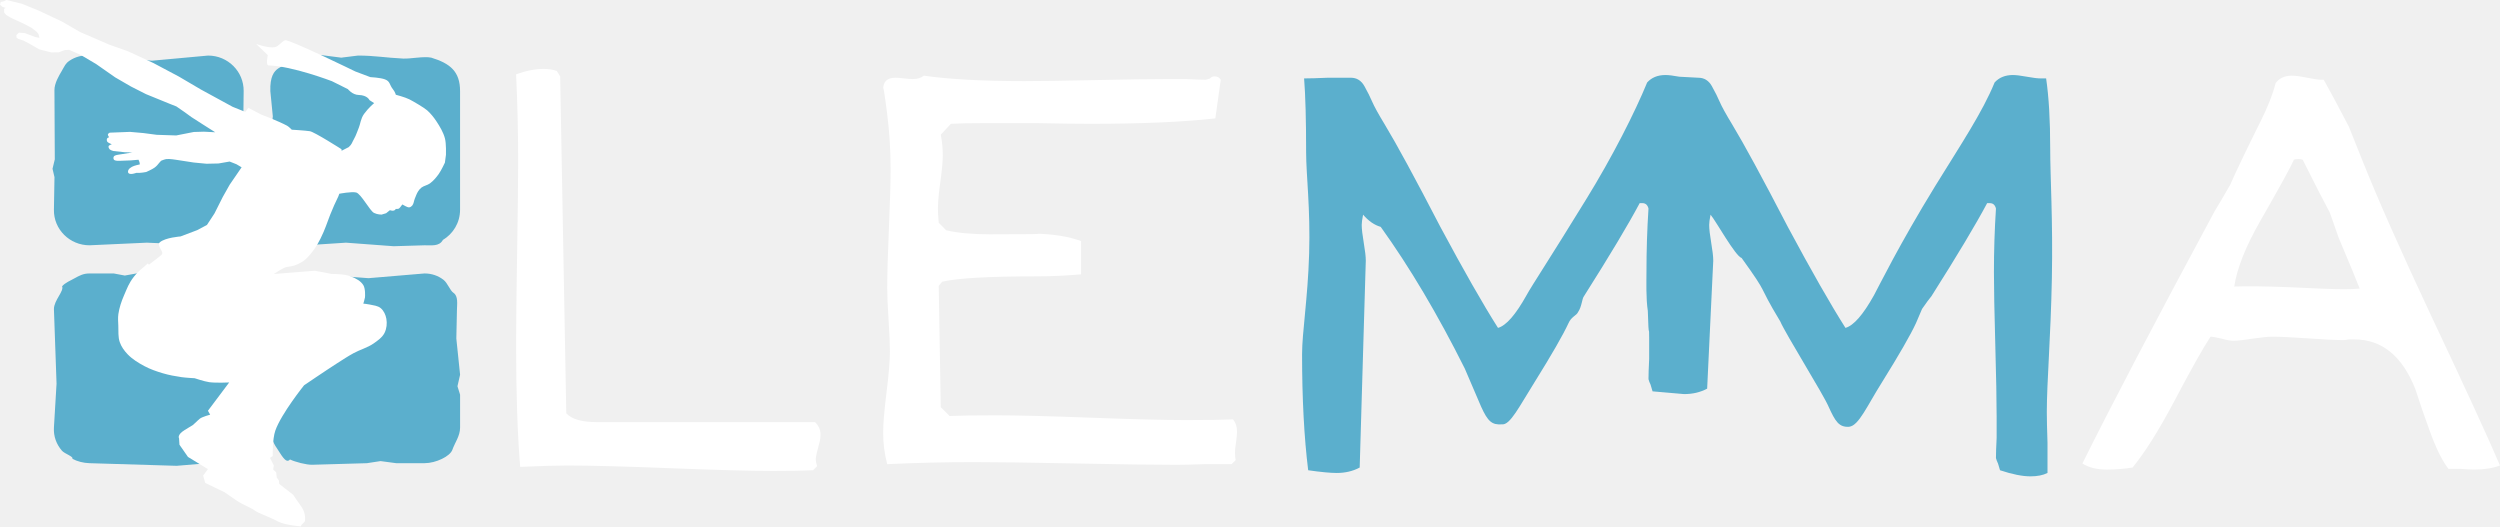
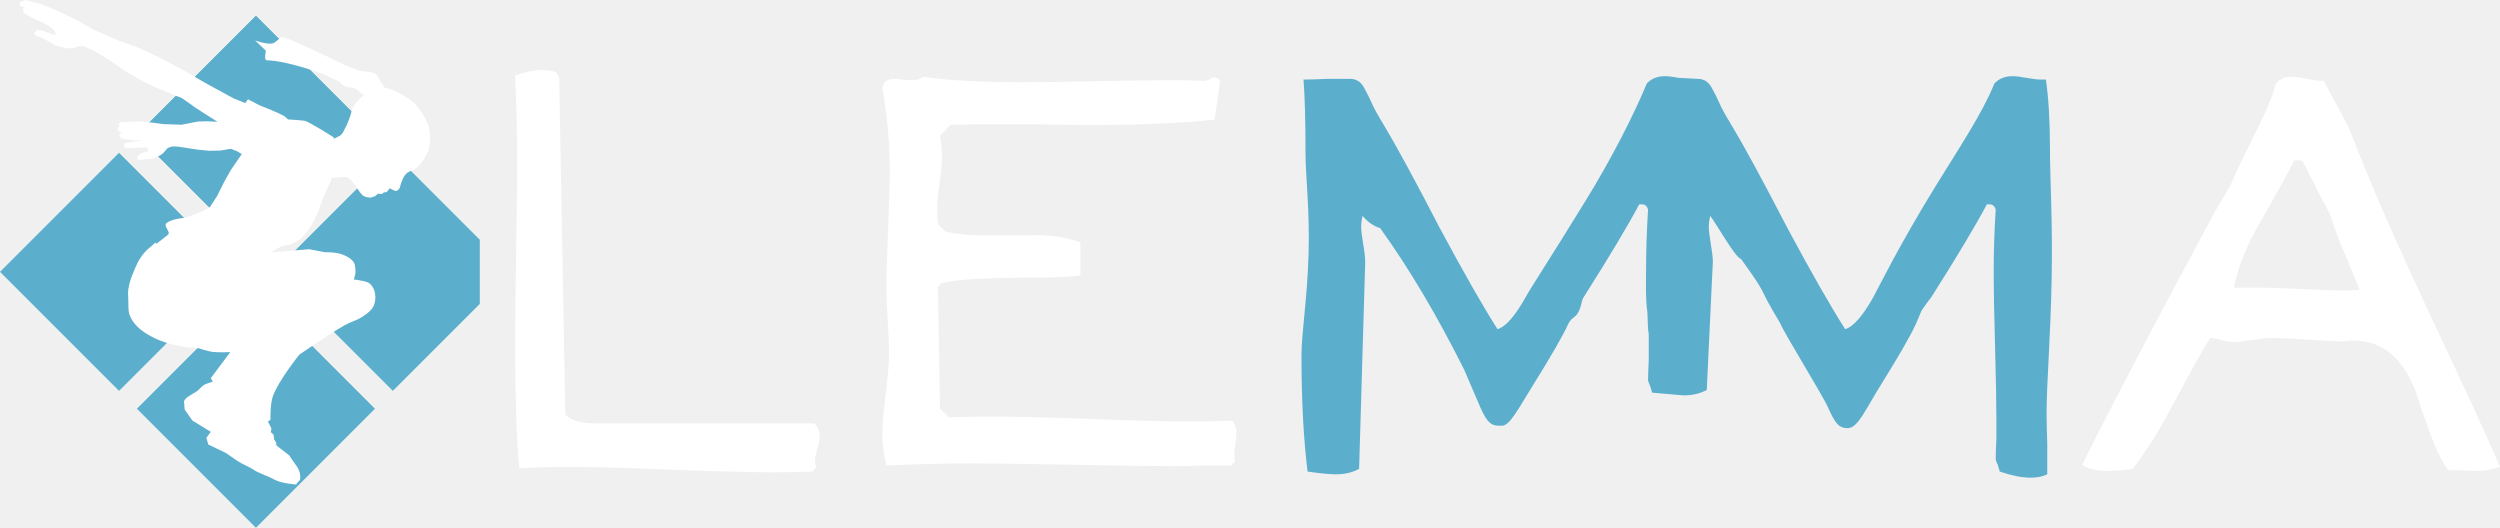
- <svg xmlns="http://www.w3.org/2000/svg" width="483.419" height="101.787" id="svg2" version="1.1">
-   <defs id="defs4" />
-   <g id="layer1" transform="translate(-116.6184,-508.8502)">
+ <svg xmlns="http://www.w3.org/2000/svg" width="483.174" height="102" id="svg2" version="1.1">
+   <defs id="defs4">
+     <clipPath clipPathUnits="userSpaceOnUse" id="clipPath3833">
+       <rect style="fill:#ff0000;fill-opacity:1;stroke:none" id="rect3835" width="112.401" height="118.414" x="97.191" y="497.311" />
+     </clipPath>
+   </defs>
+   <g id="layer1" transform="translate(-116.8634,-508.6369)">
    <path id="path2990-3" style="font-size:144px;font-style:normal;font-variant:normal;font-weight:normal;font-stretch:normal;line-height:125%;letter-spacing:0px;word-spacing:0px;fill:#ffffff;fill-opacity:1;stroke:none;font-family:NeoRetroFill;-inkscape-font-specification:NeoRetroFill" d="m 275.144,594.143 c -0.523,1.923 -0.784,3.059 -0.784,3.409 -9e-5,0.437 0.087,0.919 0.26,1.444 l -0.784,0.784 c -1.662,0.088 -4.241,0.132 -7.737,0.132 -4.369,1e-5 -10.988,-0.175 -19.859,-0.524 -8.871,-0.349 -15.534,-0.524 -19.991,-0.524 -2.011,10e-6 -5.026,0.088 -9.045,0.264 -0.525,-6.38 -0.788,-14.289 -0.788,-23.728 -10e-6,-3.934 0.066,-9.833 0.198,-17.699 0.132,-7.865 0.198,-13.765 0.198,-17.699 -2e-5,-5.593 -0.132,-11.186 -0.396,-16.779 1.923,-0.699 3.715,-1.048 5.377,-1.048 0.875,8e-5 1.704,0.131 2.488,0.392 l 0.656,1.048 1.18,65.154 c 1.048,1.136 3.015,1.704 5.901,1.704 l 42.21,0 c 0.699,0.699 1.048,1.486 1.048,2.36 -5e-5,0.523 -0.044,0.959 -0.132,1.308 z" />
    <path id="path2992-3" style="font-size:144px;font-style:normal;font-variant:normal;font-weight:normal;font-stretch:normal;line-height:125%;letter-spacing:0px;word-spacing:0px;fill:#ffffff;fill-opacity:1;stroke:none;font-family:NeoRetroFill;-inkscape-font-specification:NeoRetroFill" d="m 355.426,596.371 c -7e-5,0.613 0.044,1.095 0.132,1.444 l -0.788,0.788 c -1.136,10e-6 -2.883,10e-6 -5.241,0 -2.36,0.085 -4.153,0.128 -5.377,0.128 -4.369,10e-6 -10.901,-0.087 -19.597,-0.262 -8.696,-0.175 -15.228,-0.262 -19.597,-0.262 -5.508,2e-5 -11.102,0.132 -16.782,0.396 -0.523,-2.011 -0.784,-4.022 -0.784,-6.033 -1e-5,-1.747 0.218,-4.369 0.654,-7.865 0.436,-3.497 0.654,-6.118 0.654,-7.865 -2e-5,-1.398 -0.087,-3.451 -0.262,-6.161 -0.175,-2.71 -0.262,-4.763 -0.262,-6.161 -1e-5,-2.534 0.109,-6.357 0.328,-11.47 0.219,-5.113 0.328,-8.937 0.328,-11.474 -10e-6,-3.67 -0.219,-7.209 -0.656,-10.618 -0.523,-4.107 -0.784,-5.723 -0.784,-4.849 -1e-5,-1.485 0.785,-2.228 2.356,-2.228 0.352,9e-5 0.899,0.043 1.642,0.13 0.743,0.087 1.332,0.13 1.766,0.13 0.875,8e-5 1.575,-0.219 2.1,-0.656 4.894,0.702 11.36,1.052 19.399,1.052 3.059,9e-5 7.648,-0.066 13.766,-0.198 6.118,-0.132 10.707,-0.198 13.766,-0.198 0.872,8e-5 2.139,8e-5 3.801,0 1.747,0.088 3.014,0.132 3.801,0.132 0.613,-0.173 0.876,-0.26 0.788,-0.26 0.261,-0.264 0.567,-0.396 0.916,-0.396 0.525,9e-5 0.919,0.219 1.18,0.656 l -1.048,7.473 c -6.206,0.699 -14.29,1.048 -24.252,1.048 -2.272,8e-5 -5.681,-0.044 -10.226,-0.132 -4.545,9e-5 -7.953,9e-5 -10.226,0 -2.883,9e-5 -5.025,0.044 -6.425,0.132 l -1.964,2.096 c 0.261,1.312 0.392,2.667 0.392,4.065 -10e-6,1.136 -0.175,2.95 -0.524,5.441 -0.349,2.491 -0.48,4.435 -0.392,5.833 l 0.132,1.704 1.44,1.444 c 2.184,0.523 4.981,0.784 8.389,0.784 7.953,6e-5 10.924,-0.044 8.913,-0.132 3.496,0.088 6.425,0.569 8.785,1.444 l 0,6.425 c -2.883,0.261 -5.724,0.392 -8.521,0.392 -9.351,5e-5 -15.469,0.349 -18.355,1.048 l -0.652,0.788 0.392,23.463 1.704,1.704 c 2.011,-0.088 4.982,-0.132 8.913,-0.132 4.107,2e-5 10.247,0.153 18.419,0.46 8.172,0.307 14.311,0.46 18.419,0.46 4.019,2e-5 7.034,-0.044 9.045,-0.132 0.525,0.611 0.788,1.398 0.788,2.36 -7e-5,0.523 -0.066,1.222 -0.198,2.096 -0.132,0.875 -0.198,1.53 -0.198,1.964 z" />
    <path id="path2996-5" style="font-size:144px;font-style:normal;font-variant:normal;font-weight:normal;font-stretch:normal;line-height:125%;letter-spacing:0px;word-spacing:0px;fill:#5bafcd;fill-opacity:1;stroke:none;font-family:NeoRetroFill;-inkscape-font-specification:NeoRetroFill" d="m 436.171,584.526 -0.392,-1.308 c -0.176,-0.349 -0.308,-0.699 -0.396,-1.048 -9e-5,-0.875 0.044,-2.186 0.132,-3.933 -7e-5,-1.75 -7e-5,-3.06 0,-3.933 -7e-5,-3.147 -0.087,0.915 -0.262,-5.334 -0.376,-2.431 -0.262,-5.816 -0.262,-7.469 -7e-5,-4.195 0.131,-8.303 0.392,-12.322 -0.173,-0.699 -0.567,-1.048 -1.18,-1.048 l -0.524,0 c -2.184,4.107 -5.768,10.094 -10.75,17.959 -0.437,0.525 -0.399,2.007 -1.186,3.143 -0.261,0.611 -1.304,0.878 -1.826,2.102 -1.051,2.272 -3.237,6.074 -6.557,11.406 -2.971,4.718 -4.72,8.33 -6.293,8.164 -1.979,0.142 -2.751,-0.562 -4.061,-3.448 -1.051,-2.446 -2.1,-4.893 -3.148,-7.341 -5.243,-10.487 -10.662,-19.619 -16.254,-27.396 -1.224,-0.349 -2.36,-1.136 -3.409,-2.36 -0.176,0.875 -0.264,1.53 -0.264,1.964 -2e-5,0.787 0.131,1.945 0.394,3.475 0.263,1.53 0.394,2.688 0.394,3.475 -2e-5,-0.088 -0.393,13.239 -1.18,39.982 -1.31,0.701 -2.795,1.052 -4.457,1.052 -1.224,10e-6 -3.059,-0.176 -5.505,-0.528 -0.787,-6.38 -1.18,-13.851 -1.18,-22.415 0,-4.283 1.106,-10.772 1.367,-19.467 0.261,-8.695 -0.583,-15.228 -0.583,-19.599 -10e-6,-6.292 -0.131,-11.054 -0.392,-14.286 1.048,9e-5 2.578,-0.044 4.589,-0.132 2.011,9e-5 3.497,9e-5 4.457,0 1.136,9e-5 2.01,0.546 2.622,1.638 0.612,1.092 1.115,2.097 1.508,3.014 0.393,0.918 1.201,2.382 2.422,4.393 2.272,3.758 5.856,10.356 10.75,19.795 4.545,8.476 8.26,14.986 11.146,19.531 1.574,-0.437 3.408,-2.535 5.505,-6.293 1.048,-1.923 4.461,-7.026 11.54,-18.561 5.07,-8.214 9.435,-16.832 11.796,-22.601 0.872,-0.96 2.051,-1.44 3.537,-1.44 0.613,9e-5 1.51,0.109 2.69,0.328 l 3.672,0.196 c 1.136,9e-5 2.01,0.546 2.622,1.638 0.612,1.092 1.115,2.097 1.508,3.014 0.393,0.918 1.201,2.382 2.422,4.393 2.272,3.758 5.856,10.356 10.75,19.795 4.545,8.476 8.26,14.986 11.146,19.531 1.574,-0.437 3.408,-2.535 5.505,-6.293 1.048,-1.923 4.786,-9.627 11.865,-21.162 5.07,-8.214 9.11,-14.231 11.471,-20 0.872,-0.96 2.051,-1.44 3.537,-1.44 0.613,9e-5 1.51,0.109 2.69,0.328 1.18,0.219 2.076,0.328 2.686,0.328 l 1.048,0 c 0.525,3.582 0.788,8.083 0.788,13.502 -8e-5,5.681 0.541,13.854 0.322,25.171 -0.219,11.316 -0.978,20.14 -0.978,25.821 -7e-5,1.312 0.044,3.279 0.132,5.901 -9e-5,2.622 -9e-5,4.589 0,5.901 -0.875,0.435 -1.968,0.652 -3.28,0.652 -1.571,10e-6 -3.537,-0.393 -5.897,-1.18 l -0.392,-1.308 c -0.176,-0.349 -0.308,-0.699 -0.396,-1.048 -6e-5,-0.875 0.044,-2.186 0.132,-3.933 -7e-5,-1.75 -7e-5,-3.06 0,-3.933 -7e-5,-3.147 -0.087,-7.845 -0.262,-14.094 -0.175,-6.249 -0.262,-10.903 -0.262,-13.962 -7e-5,-4.195 0.131,-8.303 0.392,-12.322 -0.173,-0.699 -0.567,-1.048 -1.18,-1.048 l -0.524,0 c -2.184,4.107 -5.768,10.094 -10.75,17.959 -0.437,0.525 -1.05,1.356 -1.836,2.492 -0.261,0.611 -0.653,1.528 -1.176,2.752 -1.051,2.272 -3.237,6.074 -6.557,11.406 -2.971,4.718 -4.488,8.388 -6.351,8.629 -1.979,0.142 -2.693,-1.027 -4.003,-3.912 -1.051,-2.446 -8.278,-13.996 -9.326,-16.445 -4.756,-7.886 -1.883,-4.5 -7.476,-12.278 -1.224,-0.349 -4.961,-7.151 -6.01,-8.375 -0.176,0.875 -0.264,1.53 -0.264,1.964 -2e-5,0.787 0.131,1.945 0.394,3.475 0.263,1.53 0.394,2.688 0.394,3.475 -2e-5,-0.088 -1.18,24.728 -1.18,24.728 -1.31,0.701 -2.795,1.052 -4.457,1.052 z" />
    <path id="path2998-3" style="font-size:144px;font-style:normal;font-variant:normal;font-weight:normal;font-stretch:normal;line-height:125%;letter-spacing:0px;word-spacing:0px;fill:#ffffff;fill-opacity:1;stroke:none;font-family:NeoRetroFill;-inkscape-font-specification:NeoRetroFill" d="m 595.057,599.651 c -0.525,1e-5 -1.356,-0.044 -2.492,-0.132 -1.048,10e-6 -1.878,10e-6 -2.488,0 -1.224,-1.574 -2.448,-4.065 -3.673,-7.473 -0.96,-2.622 -1.878,-5.287 -2.752,-7.997 -2.534,-6.38 -6.466,-9.569 -11.798,-9.569 -0.176,2e-5 -0.525,2e-5 -1.048,0 -0.437,0.088 -0.787,0.132 -1.048,0.132 -1.486,4e-5 -3.758,-0.109 -6.817,-0.328 -3.059,-0.219 -5.376,-0.328 -6.949,-0.328 -0.875,3e-5 -2.164,0.131 -3.869,0.394 -1.704,0.263 -2.906,0.394 -3.605,0.394 -0.611,2e-5 -1.354,-0.132 -2.228,-0.396 -1.136,-0.261 -1.879,-0.392 -2.228,-0.392 -1.398,2.099 -3.801,6.381 -7.209,12.846 -2.886,5.419 -5.507,9.571 -7.865,12.454 -1.662,0.264 -3.322,0.396 -4.981,0.396 -1.923,1e-5 -3.497,-0.393 -4.721,-1.18 5.419,-10.924 13.941,-27.18 25.564,-48.767 0.699,-1.136 1.703,-2.84 3.012,-5.113 0.525,-1.224 1.356,-3.016 2.492,-5.375 1.136,-2.359 2.272,-4.675 3.409,-6.947 1.397,-2.798 2.359,-5.245 2.884,-7.341 0.699,-0.963 1.747,-1.444 3.144,-1.444 0.699,8e-5 1.682,0.131 2.95,0.394 1.268,0.263 2.208,0.394 2.818,0.394 l 0.392,0 c 1.136,2.011 2.754,5.026 4.853,9.045 -6e-5,8e-5 0.873,2.184 2.62,6.553 2.971,7.431 7.341,17.307 13.11,29.628 6.729,14.245 11.23,24.033 13.502,29.364 -1.398,0.525 -3.058,0.788 -4.981,0.788 z m -26.22,-44.835 c -0.349,-1.048 -0.918,-2.664 -1.704,-4.849 -1.224,-2.272 -2.973,-5.681 -5.245,-10.226 -0.173,-0.088 -0.435,-0.132 -0.784,-0.132 -0.437,8e-5 -0.743,0.044 -0.916,0.132 -0.613,1.398 -2.799,5.374 -6.557,11.93 -2.795,4.894 -4.455,9.088 -4.981,12.582 2.622,-0.085 6.161,-0.041 10.618,0.132 5.155,0.261 8.695,0.392 10.618,0.392 1.312,4e-5 2.318,-0.043 3.016,-0.128 -0.349,-0.963 -1.704,-4.241 -4.065,-9.833 z" />
-     <path id="rect2992" d="m 156.855,561.728 -13.878,0 -2.229,0.405 -2.128,-0.405 -4.695,0 c -1.204,0 -1.928,0.407 -2.91,0.946 -0.763,0.418 -1.842,0.876 -2.392,1.54 0.433,0.886 -1.577,2.719 -1.577,4.392 l 0.507,14.428 -0.507,8.502 c -0.101,1.691 0.495,3.239 1.522,4.436 0.566,0.659 2.326,1.149 2.046,1.603 0.994,0.512 2.129,0.805 3.311,0.841 l 16.856,0.507 6.074,-0.507 c 1.405,-0.117 2.812,-0.871 3.8,-1.281 2.049,-0.85 3.116,-3.197 3.079,-5.598 l -0.187,-12.252 -0.522,-2.534 0.709,-8.145 c 0.223,-2.561 -0.281,-4.398 -2.36,-5.579 -1.003,-0.57 -3.279,-1.3 -4.519,-1.3 z" style="fill:#5bafcd;fill-opacity:1;stroke:none" />
-     <path id="rect2994-1" d="m 156.855,519.594 -10.843,0.994 -8.507,-0.69 -3.581,-0.304 c -1.444,-0.123 -2.773,0.262 -3.864,0.996 -0.791,0.532 -0.951,1.045 -1.446,1.884 -0.617,1.046 -1.474,2.485 -1.468,3.796 l 0.068,13.393 -0.439,1.824 0.379,1.619 -0.109,6.297 c -0.066,3.81 3.068,6.879 6.879,6.879 l 11.08,-0.507 11.851,0.507 c 1.865,0.08 3.208,-1.871 4.513,-1.872 1.149,-1.269 1.767,-3.065 1.859,-5.007 l 0.394,-8.323 0.409,-7.496 -0.347,-2.744 0.051,-4.367 c 0.044,-3.811 -3.068,-6.879 -6.879,-6.879 z" style="fill:#5bafcd;fill-opacity:1;stroke:none" />
-     <path id="rect2998" d="m 198.703,561.728 -10.832,0.912 -12.098,-0.912 c -3.8,-0.286 -6.879,3.068 -6.879,6.879 l 0,6.321 -0.507,2.432 0.507,2.128 0,12.049 c 0,1.506 0.479,2.896 1.294,4.027 0.646,0.897 1.706,3.15 2.501,2.128 0.927,0.463 3.191,1.06 4.301,1.028 l 10.578,-0.304 2.635,-0.405 3.04,0.405 5.461,0 c 2.186,0 4.938,-1.313 5.386,-2.589 0.497,-1.417 1.494,-2.665 1.494,-4.29 l 0,-6.374 -0.507,-1.621 0.507,-2.229 -0.726,-6.995 0.118,-5.507 c 0.025,-1.184 0.259,-2.7 -0.643,-3.314 -0.754,-0.513 -1.122,-1.899 -1.973,-2.552 -0.996,-0.764 -2.238,-1.217 -3.655,-1.217 z" style="fill:#5bafcd;fill-opacity:1;stroke:none" />
-     <path id="rect3000" d="m 185.843,519.594 -3.243,0.405 -3.662,-0.473 -3.166,0.068 c -1.126,0.024 -2.187,0.302 -3.123,0.779 -0.611,1.95 -3.928,0.478 -3.756,6.1 l 0.48,4.881 -0.631,6.282 0.86,12.071 c 0.145,2.036 0.475,2.957 1.877,4.214 1.217,1.091 2.53,2.476 4.292,2.361 l 7.74,-0.507 9.219,0.687 5.971,-0.18 c 1.306,-0.04 2.829,0.297 3.563,-1.039 1.99,-1.201 3.316,-3.335 3.316,-5.84 l 0,-22.93 c 0,-3.811 -1.919,-5.353 -5.562,-6.474 -1.415,-0.308 -3.981,0.245 -5.451,0.177 -3.265,-0.152 -5.502,-0.582 -8.726,-0.582 z" style="fill:#5bafcd;fill-opacity:1;stroke:none" />
-     <path id="path3012-7" d="m 160.931,582.809 -4.105,5.471 0.431,0.753 c 0,0 -1.505,0.405 -1.985,0.766 0,0 -0.566,0.472 -1.328,1.217 l -1.599,0.978 c -1.568,0.959 -1.104,1.61 -1.104,1.61 l 0.081,1.243 1.644,2.36 3.857,2.357 -0.925,1.256 0.401,1.41 3.727,1.793 c 0,0 1.529,1.06 2.388,1.652 0.918,0.632 2.889,1.442 3.369,1.825 0.804,0.64 2.639,1.142 4.538,2.165 1.38,0.744 4.468,0.969 4.468,0.969 0.217,-0.644 0.752,-0.665 0.805,-1.123 0.114,-0.989 -0.177,-1.993 -0.773,-2.79 -0.509,-0.68 -1.518,-2.201 -1.518,-2.201 l -2.697,-2.101 -0.043,-0.624 -0.43,-0.612 -0.108,-0.99 -0.58,-0.546 0.116,-0.79 -0.736,-1.469 0.533,-0.359 c 0,0 -0.089,-3.24 0.502,-4.922 1.147,-3.26 5.556,-8.754 5.556,-8.754 0,0 4.27,-2.904 6.445,-4.294 1.031,-0.659 2.056,-1.332 3.13,-1.92 1.26,-0.689 2.701,-1.055 3.878,-1.879 0.802,-0.561 1.671,-1.168 2.109,-2.044 0.412,-0.824 0.513,-1.836 0.347,-2.742 -0.138,-0.755 -0.493,-1.539 -1.08,-2.033 -0.588,-0.494 -1.441,-0.542 -2.189,-0.714 -0.388,-0.089 -1.184,-0.163 -1.184,-0.163 0,0 0.292,-0.929 0.321,-1.198 0.03,-0.268 0.098,-1.684 -0.312,-2.366 -0.49,-0.816 -1.439,-1.308 -2.324,-1.659 -1.195,-0.474 -2.535,-0.504 -3.82,-0.519 l -3.234,-0.62 -7.931,0.632 c 0,0 1.821,-1.266 2.514,-1.357 0.561,-0.074 1.181,-0.182 1.589,-0.334 0.852,-0.315 1.689,-0.774 2.322,-1.424 1.097,-1.127 1.906,-2.337 2.603,-3.747 0.963,-1.947 1.15,-2.792 1.859,-4.584 l 0.772,-1.837 0.814,-1.732 0.184,-0.503 c 0,0 2.364,-0.458 3.248,-0.246 0.95,0.228 2.648,3.543 3.465,3.952 0.665,0.333 1.457,0.325 1.457,0.325 l 0.879,-0.264 0.738,-0.59 c 0,0 0.328,0.111 0.498,0.107 0.152,-0.003 0.313,-0.032 0.441,-0.113 0.09,-0.057 0.204,-0.243 0.204,-0.243 0,0 0.392,0.035 0.56,-0.049 0.214,-0.106 0.48,-0.53 0.48,-0.53 l 0.239,-0.284 c 0,0 0.409,0.264 0.633,0.359 0.222,0.094 0.455,0.235 0.694,0.203 0.221,-0.03 0.43,-0.178 0.571,-0.35 0.297,-0.363 0.308,-0.887 0.487,-1.321 0.203,-0.491 0.373,-1.004 0.664,-1.449 0.169,-0.259 0.371,-0.505 0.617,-0.693 0.49,-0.374 1.163,-0.453 1.658,-0.821 0.66,-0.49 1.205,-1.134 1.686,-1.801 0.49,-0.68 1.199,-2.21 1.199,-2.21 l 0.206,-1.522 c 0,0 0.075,-2.153 -0.201,-3.178 -0.318,-1.18 -0.967,-2.258 -1.638,-3.279 -0.512,-0.778 -1.106,-1.518 -1.802,-2.137 -0.571,-0.508 -2.752,-1.784 -3.436,-2.125 -0.86,-0.429 -2.618,-0.885 -2.618,-0.885 0,0 -0.128,-0.532 -0.567,-1.077 -0.693,-0.859 -0.498,-1.507 -1.531,-1.897 -0.895,-0.339 -2.839,-0.438 -2.839,-0.438 l -2.896,-1.091 c 0,0 -12.902,-6.303 -13.586,-6.034 -0.739,0.29 -1.195,1.168 -1.971,1.335 -1.197,0.258 -3.62,-0.623 -3.62,-0.623 l 2.255,2.161 c 0,0 -0.464,1.986 0.17,1.999 4.527,0.092 12.226,3.041 12.226,3.041 l 3.096,1.543 c 0,0 0.851,1.095 2.086,1.124 1.698,0.04 2.084,0.996 2.084,0.996 l 0.904,0.58 c 0,0 -1.067,0.862 -1.955,2.088 -0.661,0.912 -0.726,2.013 -1.015,2.671 -0.25,0.567 -0.505,1.445 -0.926,2.169 -0.421,0.724 -0.364,0.987 -1.024,1.58 l -1.375,0.703 -0.024,-0.302 c 0,0 -5.247,-3.349 -6.125,-3.481 -0.948,-0.142 -3.484,-0.289 -3.484,-0.289 0,0 -0.575,-0.592 -0.933,-0.784 -1.665,-0.893 -4.978,-2.146 -4.978,-2.146 l -2.503,-1.302 -0.563,0.794 -2.459,-0.986 -6.139,-3.348 -4.258,-2.502 -4.905,-2.605 -4.93,-2.284 -3.62,-1.281 -5.635,-2.435 -3.526,-2.033 -4.38,-2.066 -3.308,-1.361 -3.042,-0.746 -0.509,0.257 -0.595,0.125 -0.141,0.539 0.487,0.409 0.62,0.209 -0.323,0.178 0.024,0.712 0.378,0.456 0.991,0.591 2.468,1.139 1.458,0.776 0.967,0.743 0.378,0.456 0.177,0.737 -0.803,-0.156 -2.021,-0.764 -1.136,-0.089 -0.487,0.456 0.005,0.488 0.362,0.269 1.006,0.326 1.103,0.581 1.939,1.11 2.307,0.589 1.465,-0.014 1.165,-0.44 0.861,-0.037 2.15,0.941 3.051,1.803 3.682,2.575 3.048,1.766 2.91,1.477 4.56,1.86 1.324,0.524 1.64,1.136 1.244,0.907 2.27,1.457 2.347,1.488 -2.19,-0.111 -1.95,0.057 -3.401,0.671 -3.77,-0.124 -2.586,-0.339 -2.576,-0.228 -3.934,0.154 c 0,0 -0.315,0.174 -0.347,0.331 -0.039,0.193 0.235,0.544 0.235,0.544 0,0 -0.323,0.119 -0.391,0.26 -0.092,0.191 -0.065,0.459 0.055,0.634 0.124,0.18 0.857,0.474 0.857,0.474 0,0 -0.607,0.177 -0.63,0.409 -0.019,0.193 0.067,0.404 0.198,0.547 0.185,0.202 0.745,0.349 0.745,0.349 l 2.125,0.229 1.546,0.054 -2.671,0.42 c 0,0 -0.729,0.074 -0.91,0.342 -0.119,0.176 -0.118,0.474 0.018,0.638 0.217,0.261 0.996,0.214 0.996,0.214 l 2.286,-0.086 1.455,-0.126 c 0,0 0.244,0.469 0.243,0.723 -0.002,0.236 0.018,0.183 0.018,0.183 0,0 -1.075,0.201 -1.538,0.472 -0.276,0.162 -0.581,0.363 -0.694,0.662 -0.066,0.175 -0.086,0.43 0.049,0.56 0.385,0.371 1.484,-0.058 1.484,-0.058 0.824,0.058 1.932,-0.17 1.932,-0.17 0,0 1.15,-0.507 1.581,-0.82 0.472,-0.343 0.618,-0.564 0.99,-1.014 0.22,-0.266 0.352,-0.358 0.352,-0.358 0,0 0.645,-0.272 0.988,-0.311 0.616,-0.071 1.854,0.14 1.854,0.14 l 3.43,0.529 2.464,0.237 2.327,-0.052 2.148,-0.374 1.324,0.524 0.991,0.591 -2.303,3.358 -1.336,2.372 -1.603,3.185 -1.46,2.232 -1.883,1.002 -3.225,1.22 c 0,0 -2.952,0.21 -4.011,1.138 -0.7,0.614 0.87,1.813 0.392,2.362 -0.214,0.246 -2.498,1.961 -2.498,1.961 l -0.214,-0.238 c 0,0 -0.611,0.56 -0.798,0.708 -0.692,0.546 -1.344,1.158 -1.886,1.853 -0.996,1.28 -1.278,2.157 -1.926,3.644 -0.494,1.133 -0.89,2.327 -1.074,3.549 -0.114,0.754 -0.045,1.526 -0.014,2.288 0.043,1.059 -0.07,2.164 0.275,3.166 0.305,0.889 0.883,1.689 1.535,2.366 0.913,0.948 2.068,1.65 3.228,2.272 1.127,0.604 2.35,1.029 3.577,1.391 1.184,0.35 2.405,0.573 3.627,0.749 0.833,0.12 2.517,0.207 2.517,0.207 0,0 1.863,0.629 2.831,0.764 1.27,0.178 3.846,0.054 3.846,0.054 z" style="fill:#ffffff;fill-opacity:1;stroke:none" />
+     <rect style="fill:#5bafcd;fill-opacity:1;stroke:none" id="rect3100" width="32.536" height="32.536" x="244.221" y="-511.98" transform="matrix(-0.7071068,0.7071068,-0.7071068,-0.7071068,0,0)" />
+     <g id="g3822" clip-path="url(#clipPath3833)">
+       <rect transform="matrix(-0.7071068,0.7071068,-0.7071068,-0.7071068,0,0)" y="-511.98" x="244.221" height="32.536" width="32.536" id="use3102" style="fill:#5bafcd;fill-opacity:1;stroke:none" />
+       <rect transform="matrix(-0.7071068,0.7071068,-0.7071068,-0.7071068,0,0)" y="-511.98" x="281.638" height="32.536" width="32.536" id="use3104" style="fill:#5bafcd;fill-opacity:1;stroke:none" />
+       <rect transform="matrix(-0.7071068,0.7071068,-0.7071068,-0.7071068,0,0)" y="-549.397" x="244.221" height="32.536" width="32.536" id="use3106" style="fill:#5bafcd;fill-opacity:1;stroke:none" />
+       <rect transform="matrix(-0.7071068,0.7071068,-0.7071068,-0.7071068,0,0)" y="-549.397" x="281.638" height="32.536" width="32.536" id="use3108" style="fill:#5bafcd;fill-opacity:1;stroke:none" />
+       <path style="fill:#ffffff;fill-opacity:1;stroke:none" d="m 161.384,576.679 -3.777,5.034 0.396,0.693 c 0,0 -1.385,0.373 -1.826,0.705 0,0 -0.521,0.435 -1.222,1.119 l -1.471,0.9 c -1.442,0.882 -1.016,1.481 -1.016,1.481 l 0.074,1.144 1.512,2.171 3.548,2.169 -0.851,1.156 0.369,1.297 3.429,1.65 c 0,0 1.407,0.976 2.197,1.52 0.845,0.582 2.658,1.327 3.1,1.679 0.739,0.589 2.427,1.05 4.175,1.992 1.269,0.684 4.111,0.891 4.111,0.891 0.199,-0.593 0.692,-0.612 0.74,-1.033 0.105,-0.909 -0.163,-1.834 -0.712,-2.567 -0.468,-0.626 -1.397,-2.025 -1.397,-2.025 l -2.481,-1.933 -0.04,-0.574 -0.396,-0.563 -0.099,-0.911 -0.533,-0.502 0.107,-0.726 -0.677,-1.351 0.49,-0.331 c 0,0 -0.082,-2.981 0.462,-4.528 1.055,-2.999 5.112,-8.053 5.112,-8.053 0,0 3.929,-2.671 5.929,-3.951 0.949,-0.607 1.892,-1.226 2.879,-1.766 1.159,-0.634 2.485,-0.971 3.568,-1.728 0.738,-0.516 1.538,-1.075 1.94,-1.88 0.379,-0.758 0.472,-1.689 0.319,-2.522 -0.127,-0.694 -0.453,-1.416 -0.994,-1.87 -0.541,-0.454 -1.326,-0.499 -2.014,-0.657 -0.357,-0.082 -1.089,-0.15 -1.089,-0.15 0,0 0.268,-0.855 0.296,-1.102 0.027,-0.247 0.09,-1.549 -0.287,-2.176 -0.451,-0.751 -1.324,-1.204 -2.138,-1.526 -1.099,-0.436 -2.332,-0.463 -3.514,-0.478 l -2.975,-0.571 -7.296,0.582 c 0,0 1.675,-1.164 2.313,-1.248 0.516,-0.068 1.086,-0.168 1.462,-0.307 0.783,-0.29 1.554,-0.712 2.136,-1.311 1.009,-1.037 1.753,-2.15 2.394,-3.447 0.886,-1.791 1.058,-2.569 1.711,-4.217 l 0.71,-1.69 0.749,-1.593 0.169,-0.463 c 0,0 2.175,-0.421 2.988,-0.226 0.874,0.209 2.436,3.259 3.188,3.636 0.612,0.307 1.34,0.299 1.34,0.299 l 0.809,-0.243 0.679,-0.543 c 0,0 0.302,0.102 0.458,0.099 0.14,-0.003 0.288,-0.03 0.406,-0.104 0.082,-0.052 0.188,-0.224 0.188,-0.224 0,0 0.361,0.032 0.515,-0.045 0.197,-0.098 0.442,-0.488 0.442,-0.488 l 0.219,-0.261 c 0,0 0.377,0.243 0.582,0.33 0.204,0.086 0.419,0.216 0.639,0.187 0.204,-0.027 0.395,-0.163 0.525,-0.322 0.274,-0.334 0.283,-0.816 0.448,-1.215 0.186,-0.452 0.343,-0.924 0.611,-1.333 0.155,-0.238 0.341,-0.465 0.567,-0.637 0.451,-0.344 1.07,-0.417 1.526,-0.755 0.607,-0.451 1.109,-1.043 1.551,-1.657 0.451,-0.625 1.103,-2.033 1.103,-2.033 l 0.19,-1.4 c 0,0 0.07,-1.981 -0.185,-2.924 -0.292,-1.085 -0.889,-2.078 -1.507,-3.017 -0.471,-0.716 -1.017,-1.396 -1.658,-1.966 -0.526,-0.467 -2.532,-1.641 -3.161,-1.955 -0.791,-0.395 -2.409,-0.815 -2.409,-0.815 0,0 -0.117,-0.49 -0.522,-0.991 -0.638,-0.79 -0.459,-1.386 -1.408,-1.746 -0.824,-0.312 -2.612,-0.403 -2.612,-0.403 l -2.664,-1.004 c 0,0 -11.87,-5.799 -12.499,-5.551 -0.679,0.267 -1.1,1.075 -1.813,1.229 -1.101,0.238 -3.33,-0.573 -3.33,-0.573 l 2.075,1.988 c 0,0 -0.427,1.827 0.157,1.839 4.165,0.085 11.248,2.798 11.248,2.798 l 2.849,1.419 c 0,0 0.782,1.007 1.919,1.034 1.562,0.037 1.917,0.917 1.917,0.917 l 0.832,0.534 c 0,0 -0.981,0.793 -1.798,1.921 -0.608,0.839 -0.668,1.852 -0.934,2.457 -0.23,0.522 -0.465,1.329 -0.852,1.996 -0.387,0.666 -0.335,0.908 -0.942,1.454 l -1.265,0.647 -0.022,-0.278 c 0,0 -4.827,-3.081 -5.635,-3.202 -0.872,-0.131 -3.205,-0.266 -3.205,-0.266 0,0 -0.529,-0.545 -0.858,-0.721 -1.532,-0.821 -4.579,-1.974 -4.579,-1.974 l -2.302,-1.198 -0.518,0.73 -2.262,-0.907 -5.648,-3.081 -3.917,-2.301 -4.513,-2.396 -4.536,-2.101 -3.331,-1.178 -5.184,-2.24 -3.244,-1.871 -4.029,-1.9 -3.044,-1.252 -2.799,-0.686 -0.469,0.236 -0.548,0.115 -0.13,0.496 0.448,0.376 0.57,0.193 -0.297,0.164 0.022,0.655 0.348,0.419 0.912,0.543 2.27,1.048 1.342,0.714 0.889,0.684 0.348,0.419 0.163,0.678 -0.739,-0.143 -1.86,-0.703 -1.045,-0.082 -0.448,0.419 0.004,0.449 0.333,0.248 0.925,0.3 1.015,0.534 1.783,1.021 2.122,0.542 1.348,-0.013 1.072,-0.404 0.793,-0.034 1.978,0.866 2.807,1.659 3.388,2.369 2.804,1.624 2.678,1.359 4.195,1.711 1.218,0.482 1.509,1.045 1.145,0.835 2.088,1.341 2.16,1.369 -2.015,-0.102 -1.794,0.052 -3.129,0.617 -3.469,-0.114 -2.379,-0.312 -2.37,-0.209 -3.62,0.141 c 0,0 -0.29,0.16 -0.319,0.304 -0.036,0.178 0.216,0.5 0.216,0.5 0,0 -0.297,0.109 -0.36,0.239 -0.085,0.176 -0.06,0.423 0.051,0.584 0.114,0.166 0.789,0.436 0.789,0.436 0,0 -0.559,0.163 -0.58,0.376 -0.018,0.177 0.062,0.371 0.182,0.503 0.17,0.186 0.685,0.321 0.685,0.321 l 1.955,0.211 1.422,0.05 -2.457,0.386 c 0,0 -0.671,0.068 -0.837,0.315 -0.109,0.162 -0.109,0.436 0.016,0.587 0.2,0.24 0.916,0.197 0.916,0.197 l 2.103,-0.079 1.339,-0.116 c 0,0 0.225,0.431 0.223,0.665 -0.002,0.217 0.017,0.168 0.017,0.168 0,0 -0.989,0.185 -1.415,0.434 -0.254,0.149 -0.535,0.334 -0.639,0.609 -0.061,0.161 -0.079,0.395 0.045,0.515 0.354,0.341 1.365,-0.053 1.365,-0.053 0.758,0.053 1.777,-0.156 1.777,-0.156 0,0 1.058,-0.466 1.455,-0.754 0.434,-0.316 0.569,-0.519 0.911,-0.933 0.202,-0.245 0.323,-0.329 0.323,-0.329 0,0 0.593,-0.25 0.909,-0.286 0.567,-0.065 1.706,0.129 1.706,0.129 l 3.155,0.487 2.267,0.218 2.14,-0.047 1.976,-0.344 1.218,0.482 0.912,0.543 -2.118,3.089 -1.229,2.182 -1.475,2.93 -1.344,2.054 -1.732,0.922 -2.967,1.122 c 0,0 -2.716,0.193 -3.69,1.047 -0.644,0.565 0.8,1.668 0.361,2.173 -0.197,0.227 -2.298,1.804 -2.298,1.804 l -0.197,-0.219 c 0,0 -0.562,0.515 -0.735,0.651 -0.636,0.502 -1.237,1.065 -1.735,1.705 -0.916,1.177 -1.176,1.985 -1.772,3.352 -0.455,1.042 -0.818,2.141 -0.988,3.265 -0.105,0.694 -0.041,1.404 -0.013,2.105 0.039,0.974 -0.064,1.991 0.253,2.913 0.281,0.818 0.812,1.554 1.412,2.176 0.84,0.872 1.903,1.518 2.97,2.09 1.037,0.556 2.162,0.946 3.291,1.28 1.089,0.322 2.213,0.527 3.337,0.689 0.767,0.11 2.316,0.19 2.316,0.19 0,0 1.714,0.579 2.605,0.703 1.168,0.163 3.538,0.05 3.538,0.05 z" id="path3110" />
+     </g>
  </g>
</svg>
